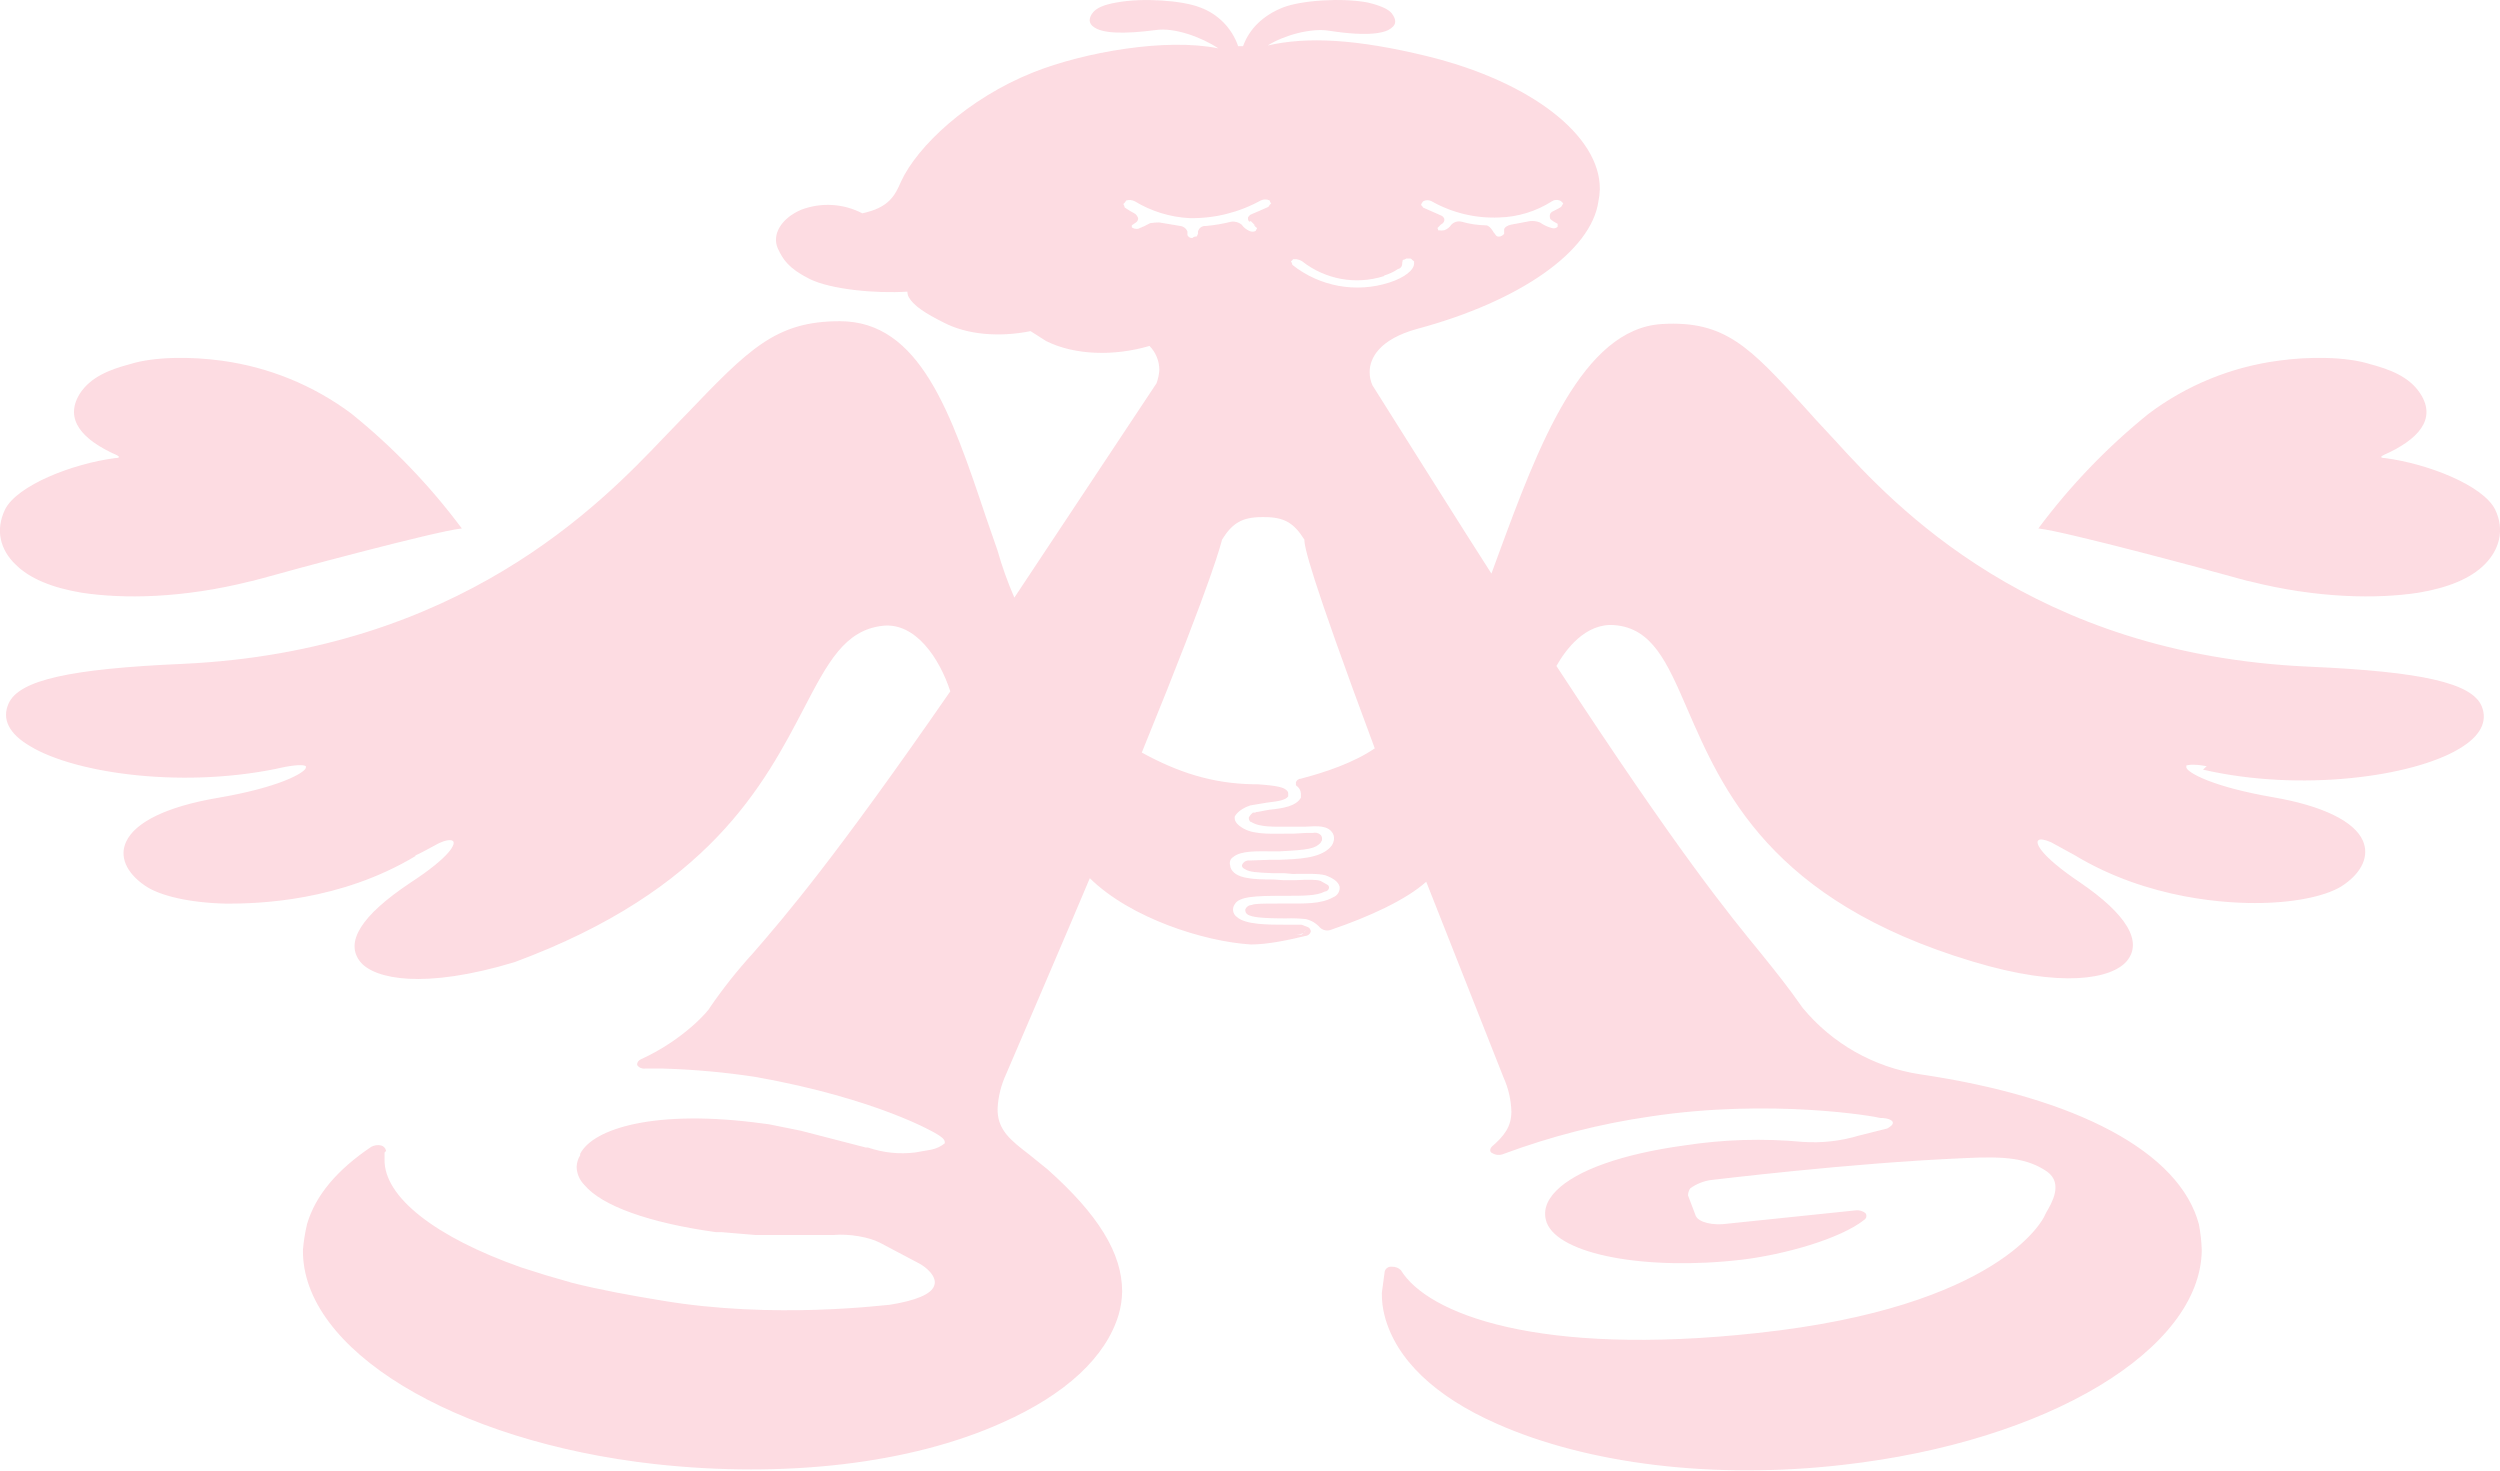
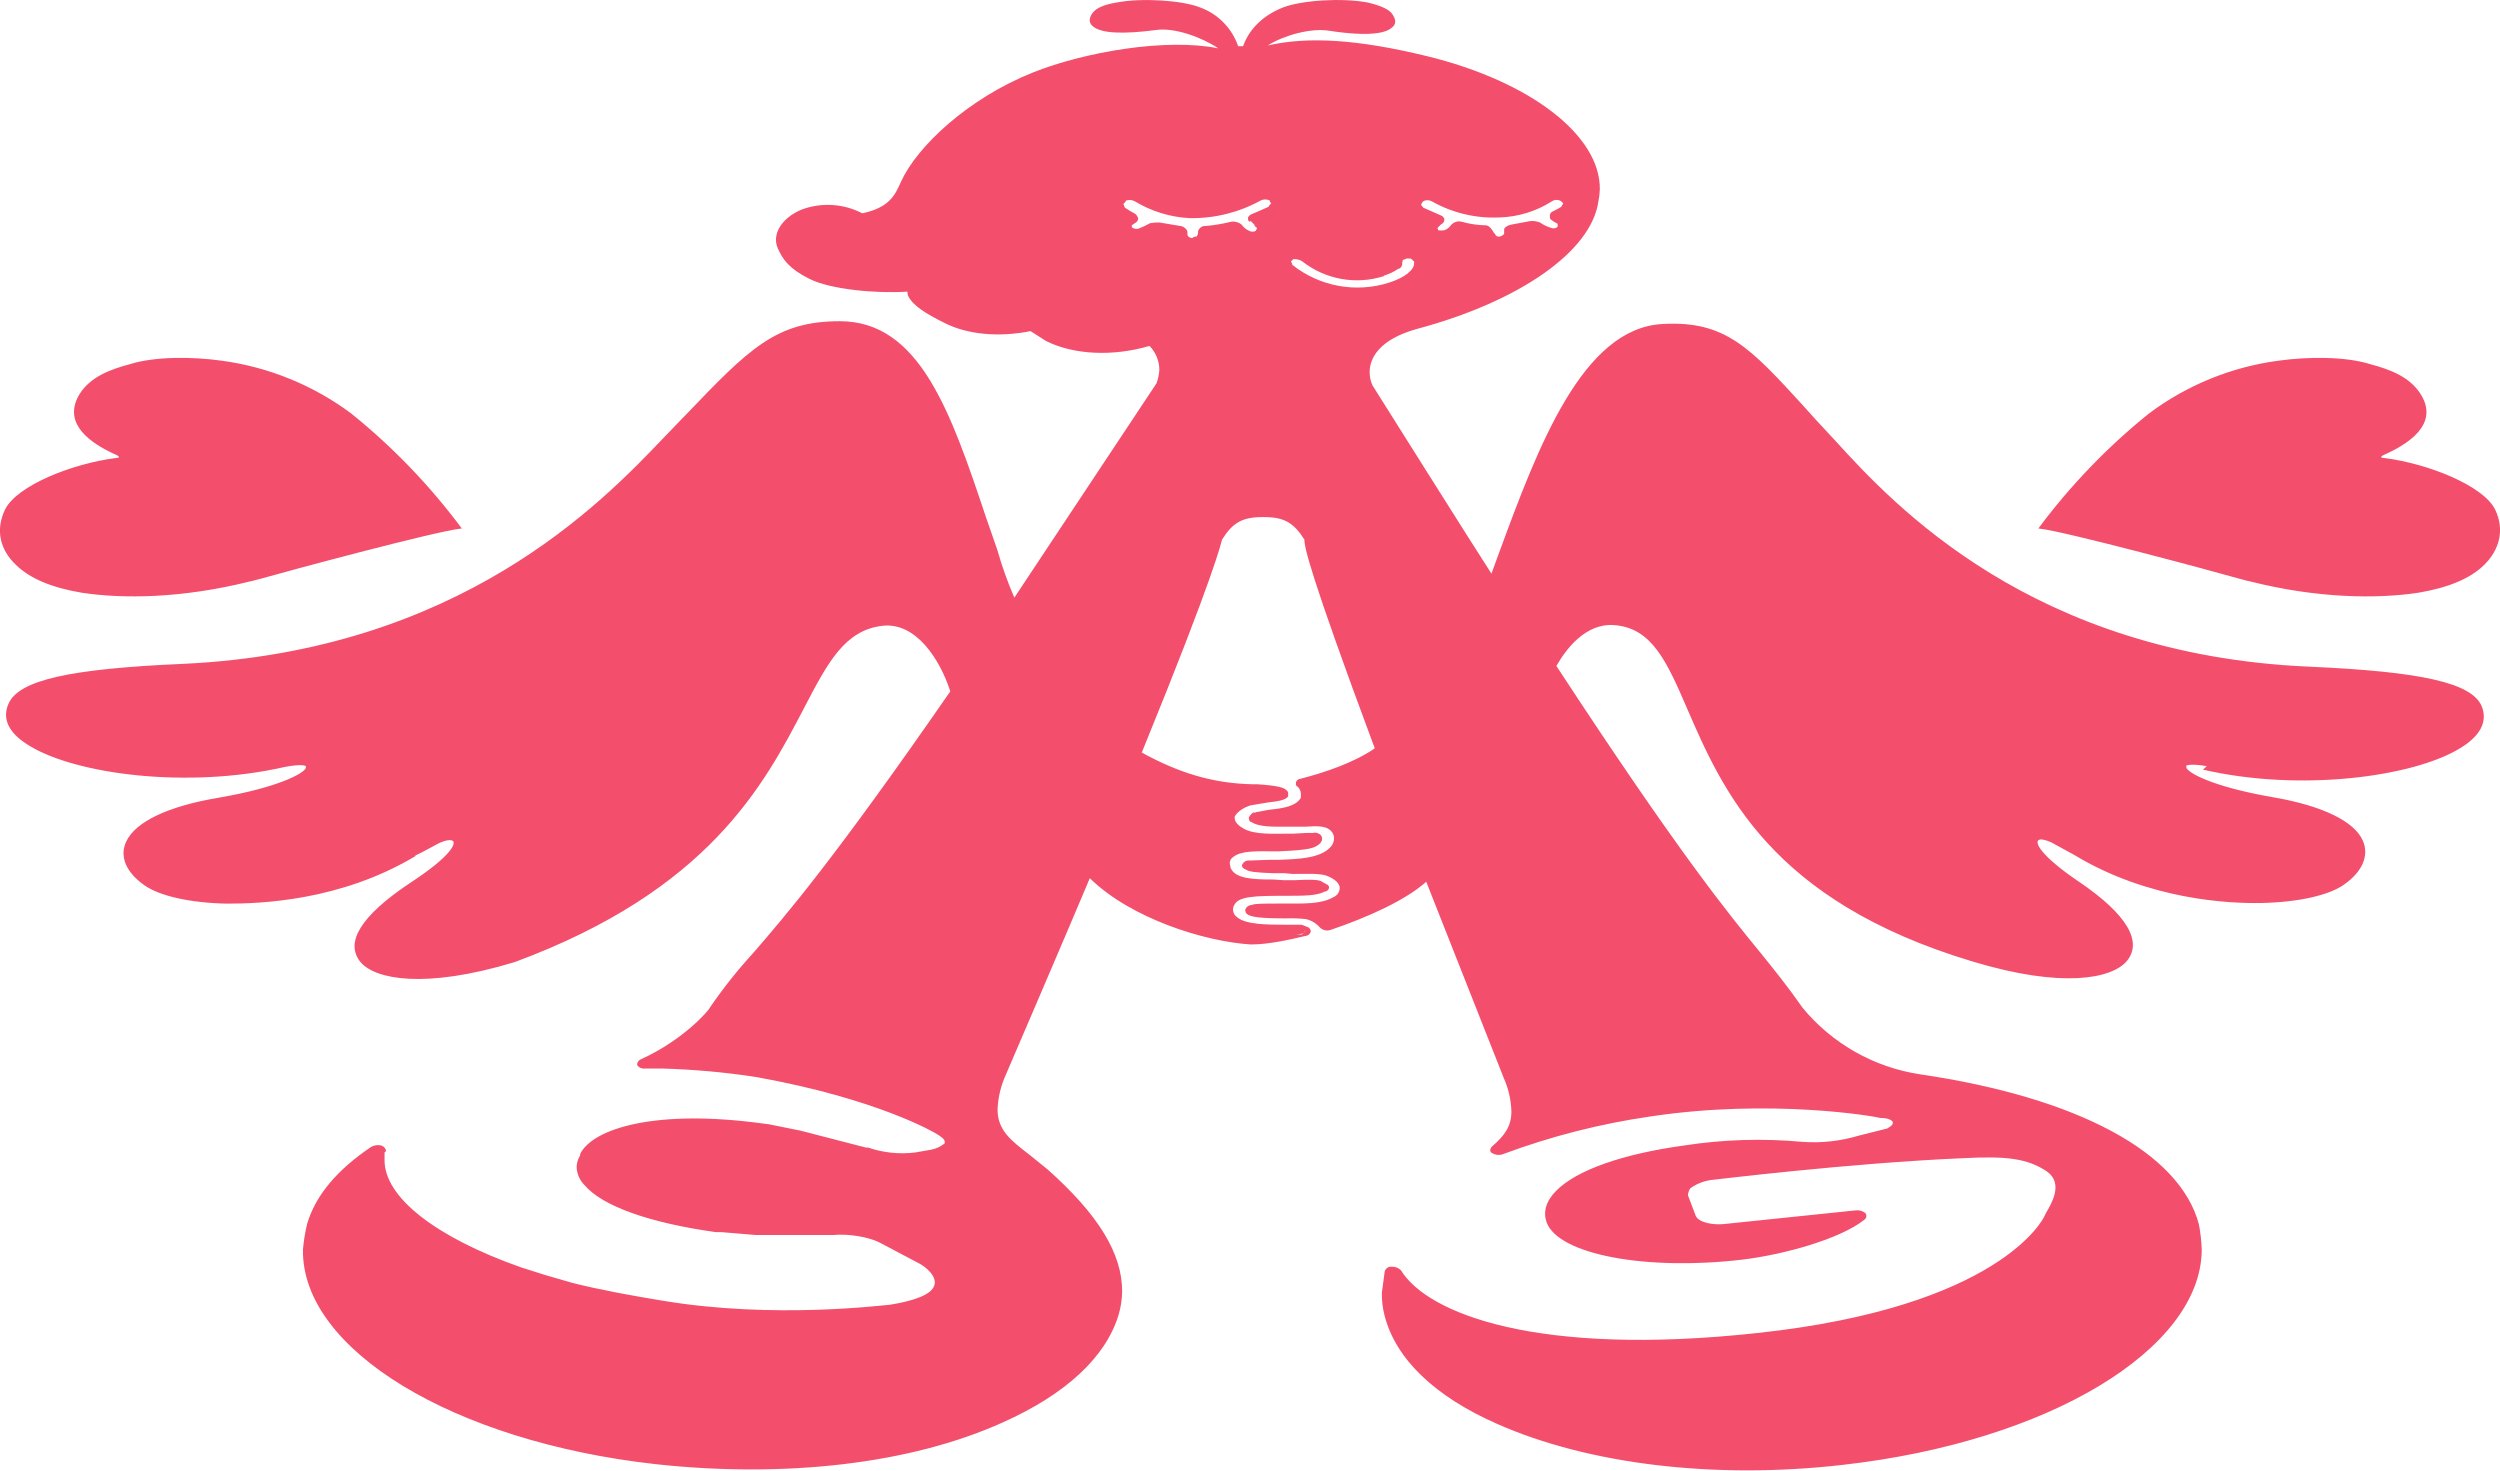
<svg xmlns="http://www.w3.org/2000/svg" id="_レイヤー_2" viewBox="0 0 599.99 352.89">
  <defs>
-     <style>.cls-1{fill:#f34e6c;fill-rule:evenodd;isolation:isolate;opacity:.2;stroke-width:0px;}</style>
+     <style>.cls-1{fill:#f34e6c;fill-rule:evenodd;isolation:isolate;stroke-width:0px;}</style>
  </defs>
  <g id="logo.svg">
    <path id="_シェイプ_624" class="cls-1" d="M528.71,184.71c23.48,5.41,50.17,1.69,61.31-4.91,5.24-3.04,7.09-6.6,5.57-10.32-2.36-5.58-14.36-8.29-41.38-9.48-66.38-2.88-99.65-38.75-113.67-54.15l-4.56-4.91-3.04-3.38c-13-14.22-18.92-20.65-33.95-19.8-19.26,1.02-29.9,29.61-39.19,54.83,0,0-1.01,2.71-1.86,5.08-3.55-5.42-28.55-45.18-28.55-45.18-.46-1.01-.69-2.11-.68-3.22,0-3.22,2.2-7.78,11.32-10.32,24.66-6.6,41.89-18.61,43.58-30.63.2-.95.31-1.91.34-2.88.17-12.86-16.55-25.89-41.55-31.98-16.72-4.06-28.54-4.74-38.17-2.54h0c4.05-2.54,10.47-4.23,14.7-3.55,9.8,1.52,13.68.51,15.03-.68,1.18-.85,1.18-2.03,0-3.55-.84-1.02-2.87-1.86-5.74-2.54-6.25-1.18-15.88-.51-20.27,1.18-4.73,1.86-8.1,5.08-9.62,9.31h-1.18c-1.48-4.32-4.83-7.74-9.12-9.3-4.22-1.69-13.85-2.37-20.1-1.18-3.04.51-4.9,1.35-5.74,2.54-.39.48-.62,1.07-.68,1.69.03.61.34,1.18.84,1.52,2.03,1.69,7.26,1.86,15.03.85,4.39-.68,10.98,1.69,15.03,4.4-12.5-2.54-32.09.85-44.42,5.75-15.71,6.26-27.87,17.77-31.75,26.23-1.52,3.55-3.04,6.26-9.29,7.61-4.55-2.37-9.9-2.68-14.69-.85-4.73,2.03-7.09,5.92-5.57,9.31,1.18,2.54,2.53,4.74,7.6,7.28s16.05,3.55,23.48,3.05c0,.34.07.69.17,1.02,1.18,2.37,4.22,4.23,8.61,6.43,5.57,2.88,13.18,3.55,20.78,2.03.51.34,3.72,2.37,3.72,2.37,6.76,3.39,16.21,3.72,24.83,1.18,1.5,1.54,2.35,3.6,2.36,5.75-.07,1.1-.3,2.18-.68,3.22,0,0-26.18,39.43-34.12,51.44-1.6-3.69-2.96-7.47-4.05-11.34l-2.7-7.78c-8.45-25.22-15.88-47.22-35.13-47.22-15.37,0-21.79,6.6-37.16,22.67l-.51.51-4.73,4.91c-14.69,15.4-48.81,51.1-115.36,54.15-27.03,1.18-39.19,3.89-41.72,9.48-1.69,3.72,0,7.28,5.24,10.32,10.98,6.6,37.5,10.32,61.14,4.91,3.72-.68,4.73-.34,4.9-.17,0,0,.17,0,0,.51-.51,1.18-6.25,4.57-21.11,7.11-11.99,2.03-19.76,5.75-21.96,10.49-1.69,3.55,0,7.45,4.39,10.49,3.55,2.54,10.98,4.23,19.76,4.4,7.6,0,27.19-.51,45.43-11.51h-.34c.85-.34,2.2-1.02,5.91-3.05,1.52-.68,2.7-.85,3.21-.51.85.51-.17,3.55-10.3,10.15-11.65,7.78-15.71,14.22-11.82,18.95,3.38,4.06,15.2,6.6,36.99,0,46.62-17.26,59.79-42.47,69.42-60.92,5.74-11,9.8-18.78,18.92-19.8,7.94-.85,13.68,7.95,16.21,15.74-27.87,40.28-39.52,53.81-47.29,62.78-3.8,4.15-7.3,8.56-10.47,13.2,0,.34-6.08,7.61-16.55,12.35-.42.19-.73.57-.84,1.02v.34c.41.61,1.13.93,1.86.84h4.39c7.47.22,14.92.9,22.3,2.03,29.22,5.25,42.9,13.37,43.41,13.71.85.51,1.86,1.19,1.86,1.86v.34c-.93.76-2.03,1.28-3.21,1.52l-3.88.68c-3.81.47-7.68.07-11.32-1.18h-.51l-15.71-4.06-7.6-1.53-1.35-.17c-25.84-3.55-40.88,1.19-43.92,7.28v.34c-.51.82-.8,1.75-.85,2.71.02,1.65.69,3.23,1.86,4.4,4.22,5.07,15.71,9.13,31.58,11.33h1.35l8.11.68h18.75c3.72-.34,8.61.51,11.15,1.86l9.29,4.91c1.69.85,4.56,3.21,3.72,5.41-.68,2.03-4.39,3.56-10.64,4.57-1.01,0-27.7,3.56-54.72-1.01-7.26-1.19-14.69-2.54-21.45-4.23l-6.42-1.86-5.91-1.87c-20.61-7.27-32.94-16.92-32.77-25.89v-1.69l.34-.34v-.17c-.15-.58-.6-1.03-1.18-1.18-.8-.17-1.64-.05-2.36.34-8.28,5.58-13.34,11.67-15.37,18.44-.5,2.06-.84,4.15-1.01,6.26-.34,23.86,35.98,46.03,84.62,51.45,30.91,3.38,61.14,0,83.27-9.99,15.2-6.77,24.83-15.73,27.87-25.89.53-1.81.81-3.69.84-5.58,0-9.14-5.74-18.45-17.9-29.28l-4.39-3.55c-4.39-3.39-7.77-5.92-7.6-11.17.16-2.81.85-5.56,2.03-8.12,0,0,15.71-36.55,20.1-47.05,9.8,9.65,27.53,15.23,38.68,15.91,4.22,0,9.46-1.18,13-2.03.62-.03,1.15-.43,1.35-1.02.02-.54-.33-1.03-.85-1.18l-1.35-.51h-3.72c-4.39,0-9.8,0-11.82-1.86-.98-.69-1.21-2.04-.53-3.02,0,0,.01-.02.02-.03,1.01-1.86,4.9-2.03,11.49-2.03,5.4,0,8.11,0,10.13-1.02.49-.03.9-.37,1.01-.85.05-.37-.16-.71-.51-.85l-1.52-.85c-1.01-.34-2.53-.34-6.42-.17h-2.37l-2.53-.17c-4.9,0-9.29-.17-10.3-2.88,0-.34-.17-.68-.17-1.02-.02-.62.3-1.21.85-1.52,1.86-1.52,5.57-1.35,8.95-1.35h2.2c7.09-.34,8.45-.68,9.8-2.03,0-.17.34-.51.34-.68v-.34c.02-.4-.17-.79-.51-1.02-.48-.37-1.1-.49-1.69-.34h-1.52l-3.04.17h-.85c-3.71,0-8.44.34-11.15-1.18-1.52-.85-2.2-1.69-2.2-2.54v-.34s.68-1.69,3.72-2.71l4.05-.68c3.04-.34,4.56-.68,5.07-1.52v-.51c.05-.41-.15-.81-.51-1.02-.51-.51-1.86-1.02-6.93-1.35h-1.01c-9.8-.17-18.07-2.88-26.69-7.61,17.9-43.83,19.09-50.6,19.26-51.1,2.53-4.06,4.9-5.41,9.63-5.41h.51c4.73,0,7.09,1.35,9.63,5.41,0,1.69,1.01,7.45,16.89,50.09-4.9,3.38-11.82,5.75-17.74,7.28-.53.02-.99.35-1.18.85v.34c-.07.28.07.57.34.68.51.42.81,1.03.85,1.69v1.02c-1.18,2.03-4.22,2.54-7.6,2.88-.17,0-2.7.51-2.7.51-.24-.03-.48.03-.68.17h-.51c-.42.32-.76.72-1.01,1.18h0c-.02.37.1.73.34,1.02h.17c2.03,1.35,5.4,1.18,9.29,1.18h3.72c3.04-.17,5.4-.34,6.59,1.52.21.36.33.77.34,1.18.02.9-.35,1.76-1.01,2.37-2.53,2.54-7.6,2.71-12.16,2.88h-2.2l-4.9.17c-.68-.09-1.35.25-1.69.85-.34.51,0,1.02.84,1.35.85.51,2.2.68,6.59.85h2.7l1.86.17c3.04,0,6.08-.17,7.94.34,1.86.68,3.04,1.52,3.38,2.71.13,1.09-.5,2.14-1.52,2.54-3.04,1.69-6.76,1.52-12.16,1.52-5.07,0-6.59,0-7.43.34-.66.02-1.25.41-1.52,1.02-.11.55.17,1.11.68,1.35,1.01.51,2.87.85,9.12.85,1.58-.06,3.16,0,4.73.17,1.31.3,2.5,1.01,3.38,2.03.72.69,1.78.89,2.7.51,8.95-3.05,17.9-7.11,22.8-11.51,2.03,5.08,18.58,47.04,18.58,47.04,1.15,2.56,1.78,5.32,1.86,8.13,0,3.72-1.86,5.92-4.56,8.29-.26.21-.44.51-.51.84-.08.37.14.75.51.85.82.49,1.83.55,2.7.17,11.36-4.22,23.14-7.23,35.13-8.97,29.05-4.4,54.22,0,55.23.34,1.86,0,2.87.51,3.04,1.02v.16c0,.51-.51.85-1.35,1.36l-6.76,1.69c-4.37,1.32-8.95,1.84-13.51,1.52-9.46-.88-18.99-.6-28.38.85-14.86,2.03-25.84,5.92-30.74,10.83-2.53,2.54-3.21,5.08-2.36,7.61,2.87,7.79,23.98,11.68,46.96,8.97,9.8-1.18,23.48-4.9,29.39-9.64.46-.38.54-1.06.17-1.53-.62-.49-1.41-.73-2.2-.67l-30.91,3.21c-3.55.51-6.92-.34-7.6-1.86l-1.86-4.91c0-.6.18-1.18.51-1.69,1.49-1.09,3.23-1.79,5.07-2.03.34,0,32.94-4.06,60.64-5.24,9.97-.51,15.2,0,19.93,3.21,4.05,2.88,1.01,7.78-.17,9.82l-.34.67c-.34,1.02-10.98,22-68.91,28.26-52.7,5.76-79.22-4.57-85.64-15.06-.58-.58-1.38-.88-2.2-.84-.78-.1-1.51.41-1.69,1.18l-.68,5.08c-.03,1.88.2,3.76.68,5.58,2.7,10.32,11.99,19.29,27.02,25.89,21.79,9.65,52.02,13.37,82.93,9.82,49.49-5.59,85.8-27.76,86.14-51.45-.06-2.1-.28-4.19-.68-6.26-4.56-17.26-29.05-30.46-67.05-36.04-10.98-1.69-20.96-7.35-28.04-15.91-3.55-5.08-6.42-8.63-9.96-13.03-7.77-9.48-19.59-23.86-49.15-69.04,2.2-3.89,6.92-10.32,13.85-9.81,9.12.68,12.67,8.8,17.57,20.14,8.45,19.46,19.93,46.03,68.41,60.58,21.79,6.6,33.44,4.06,36.99,0,4.05-4.74,0-11.34-11.15-18.95-9.8-6.6-10.81-9.65-9.96-10.15.34-.34,1.52-.17,3.04.51l5.57,3.05c17.9,10.83,37.33,11.68,44.93,11.51,8.78-.17,16.21-1.86,19.76-4.4,4.39-3.05,6.08-6.94,4.56-10.49-2.03-4.74-9.8-8.46-21.62-10.49-14.7-2.54-20.44-5.92-20.77-7.11v-.51c.17,0,1.18-.51,4.9.17M300.18,53.05l1.18,1.18-.51-.34c.23.33.52.62.85.85l-.34.68c-.47.25-1.05.25-1.52,0-.75-.32-1.4-.85-1.86-1.52-.71-.57-1.63-.82-2.53-.68-2,.5-4.03.84-6.08,1.02-.87-.08-1.67.5-1.86,1.35v.51c-.08.24-.19.47-.34.68-.37-.05-.74.08-1.01.34-.5.04-.96-.23-1.18-.68v-.85c-.26-.73-.92-1.25-1.69-1.35l-5.07-.85c-.74-.01-1.47.05-2.2.17-.92.52-1.88.97-2.87,1.35-.53.09-1.08-.03-1.52-.34v-.51l1.01-.68c.33-.23.52-.61.51-1.02h0c-.14-.39-.37-.74-.68-1.02-.87-.46-1.72-.97-2.53-1.52-.07-.3-.18-.58-.34-.85.28-.24.5-.52.68-.85.67-.21,1.4-.15,2.03.17,3.99,2.42,8.52,3.82,13.18,4.06,5.96.11,11.84-1.35,17.06-4.23.69-.34,1.51-.34,2.2,0,0,.26.13.51.34.68-.28.24-.5.53-.68.85-.68.34-3.88,1.69-3.88,1.69-.44.14-.8.44-1.01.85v.34c0,.27.12.52.34.68M373.83,53.9v.51c-.35.36-.87.49-1.35.34-1.03-.27-2.01-.73-2.88-1.35-.75-.3-1.56-.42-2.36-.34l-4.56.85c-.85.17-1.69.68-1.69,1.18v1.02c-.28.38-.71.62-1.18.68-.32.04-.64-.09-.84-.34-.13-.25-.3-.48-.51-.68h0s-.85-1.69-1.86-1.69c-1.94-.03-3.87-.32-5.74-.85-.9-.25-1.87,0-2.53.68-.41.62-1,1.09-1.69,1.35-.5.09-1.02.09-1.52,0,.05-.19-.01-.39-.17-.51.34-.34.84-.85.84-.85l-.51.34,1.01-.68c.18-.18.3-.42.34-.68v-.34c-.14-.4-.45-.71-.85-.85,0,0-3.89-1.69-4.22-1.86-.17-.34-.34-.34-.51-.68.1-.32.28-.6.51-.85.63-.34,1.39-.34,2.03,0,4.93,2.79,10.55,4.14,16.21,3.89h0c4.5-.12,8.88-1.47,12.67-3.89.67-.43,1.53-.43,2.2,0q.34.34.51.51c-.17.34-.34.51-.51.85-.51.34-2.2,1.18-2.2,1.18-.4.25-.6.72-.51,1.18,0,.51,0,.68,1.86,1.69M332.28,66.09c1.14-.34,2.23-.85,3.21-1.52.52-.09.92-.5,1.01-1.01,0-.4.06-.8.17-1.18.31-.04.6-.15.85-.34h1.01c.34.17.51.51.85.68v.51c0,1.52-2.2,3.38-5.91,4.57-7.99,2.58-16.74.99-23.31-4.23-.04-.31-.15-.6-.34-.85.21-.12.38-.3.51-.51h.85c.48.08.94.25,1.35.51,5.54,4.36,12.88,5.69,19.59,3.55M313.36,223.12c-.2.49-.56.91-1.01,1.18h-1.69c1.69,0,2.53-.34,2.7-1.18M110.84,126.84c-7.64-10.27-16.55-19.54-26.52-27.58-9.12-6.8-19.81-11.16-31.08-12.69-7.26-1.02-16.22-1.02-22.13.85-4.39,1.18-9.29,2.88-11.99,7.11-3.72,6.09.51,11,8.95,14.72.68.34.68.68-.34.68-10.47,1.35-23.65,6.6-26.52,12.35-2.36,4.91-1.18,9.65,2.53,13.2,3.38,3.38,8.78,5.58,15.88,6.77,9.97,1.52,24.15,1.35,40.37-2.71,1.01-.17,1.86-.51,2.7-.68,5.91-1.69,41.72-11.34,47.97-12.01h.17ZM489.19,126.84c7.64-10.27,16.55-19.54,26.52-27.58,9.1-6.82,19.8-11.19,31.08-12.69,7.26-1.02,16.21-1.02,22.13.85,4.39,1.18,9.29,2.88,11.99,7.11,3.89,6.09-.5,11-8.95,14.72-.68.34-.68.68.34.68,10.47,1.35,23.65,6.6,26.52,12.35,2.36,4.91,1.01,9.65-2.53,13.2-3.38,3.38-8.78,5.58-15.88,6.77-9.96,1.52-24.32,1.35-40.37-2.71-1.01-.17-1.86-.51-2.7-.68-5.91-1.69-41.72-11.34-47.97-12.01h-.17Z" />
  </g>
</svg>
